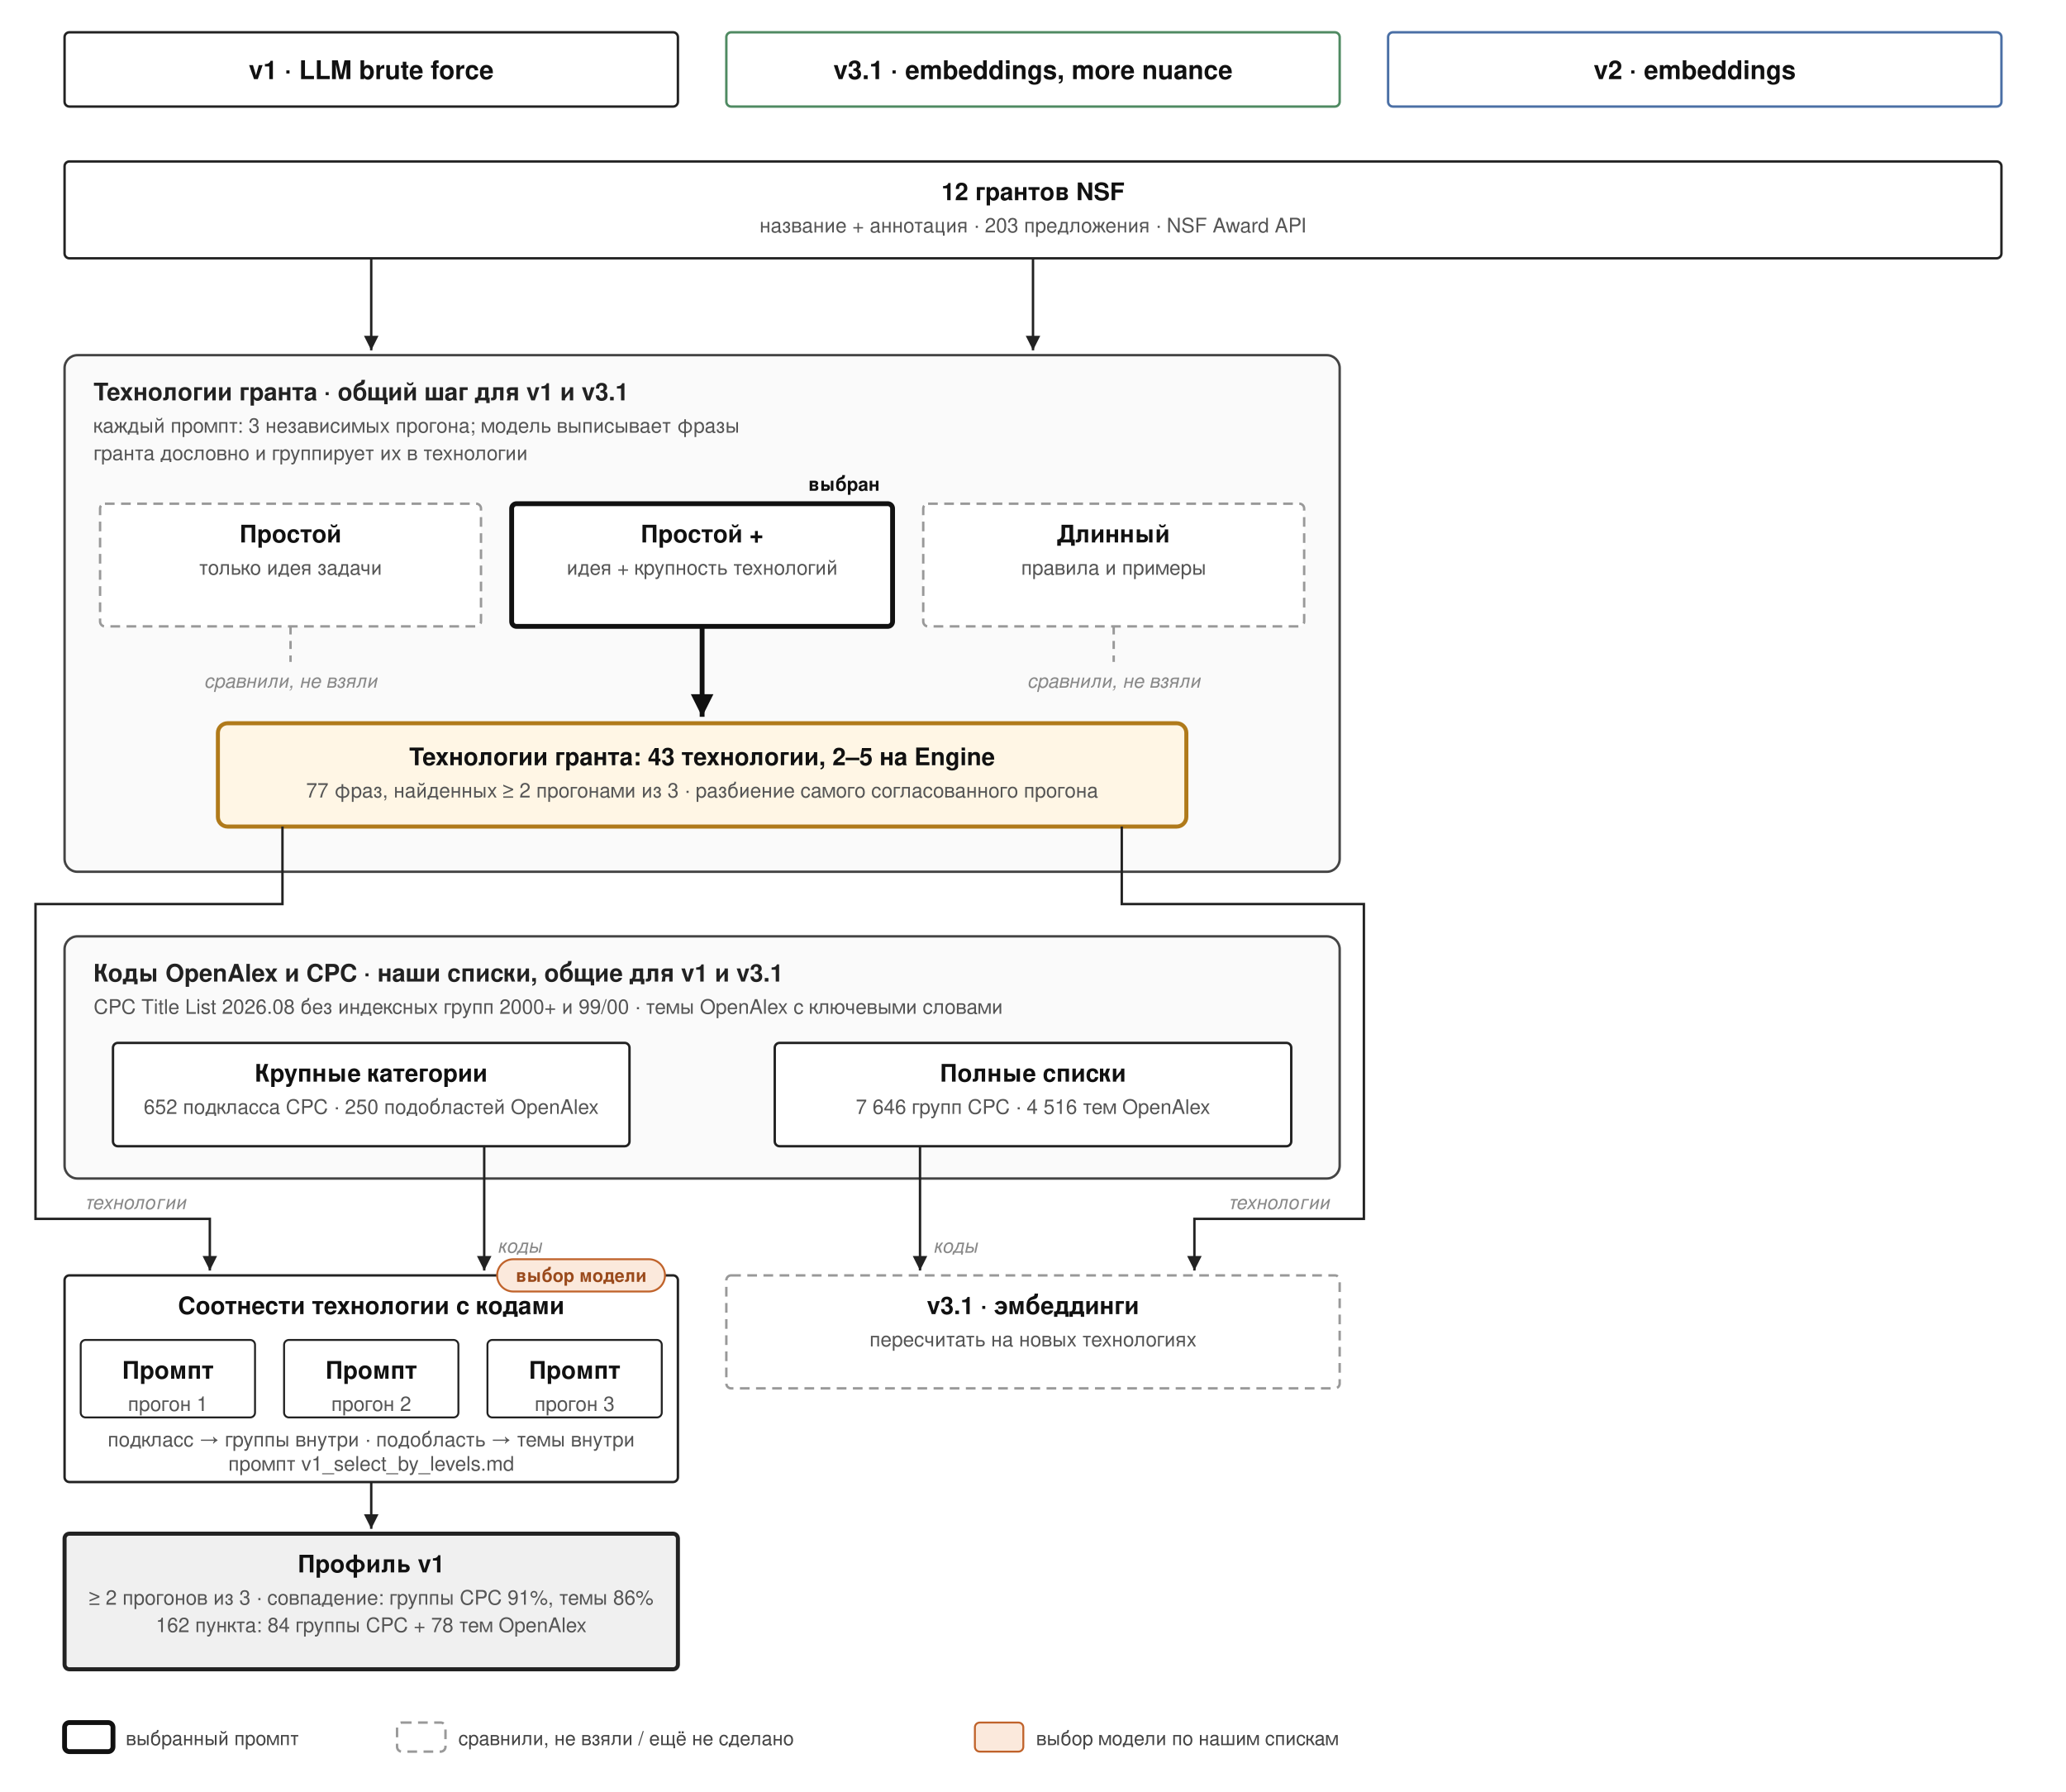
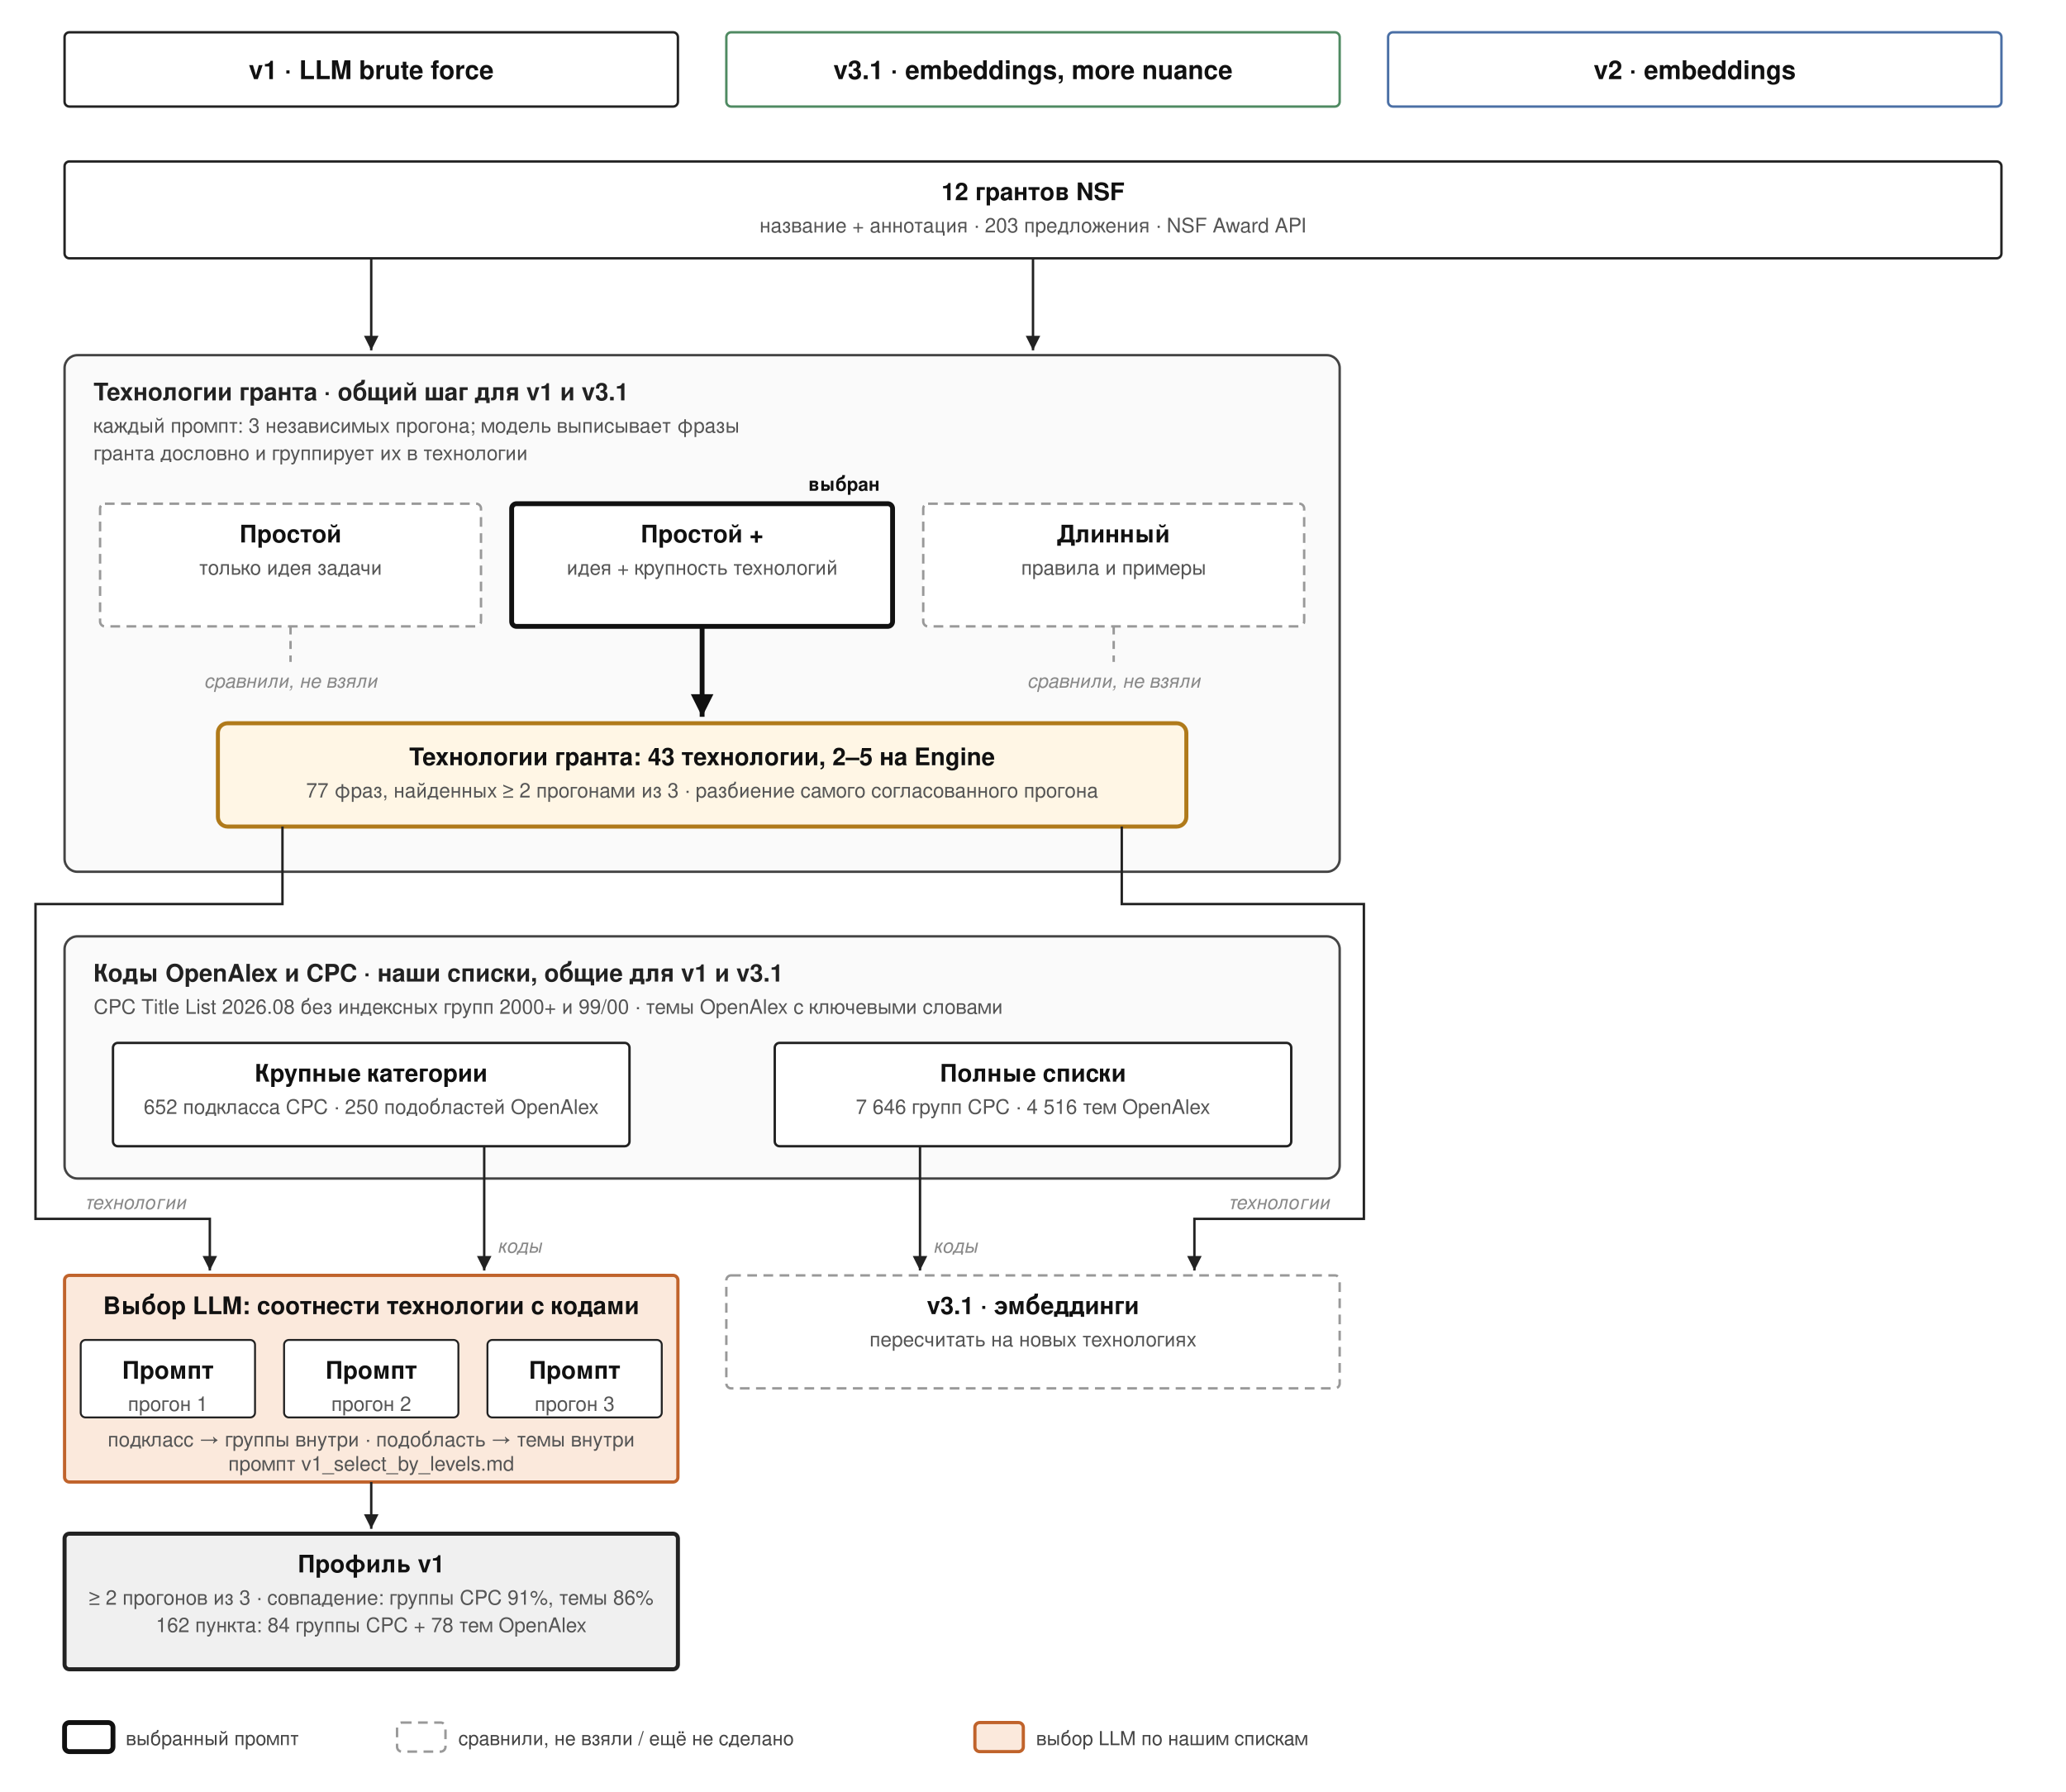
<svg xmlns="http://www.w3.org/2000/svg" viewBox="0 0 1280 1110" width="1280" height="1110">
  <defs>
    <marker id="a" viewBox="0 0 10 10" refX="10" refY="5" markerWidth="9" markerHeight="9" markerUnits="userSpaceOnUse" orient="auto">
      <path d="M0,0 L10,5 L0,10 z" fill="#222" />
    </marker>
    <marker id="A" viewBox="0 0 10 10" refX="10" refY="5" markerWidth="14" markerHeight="14" markerUnits="userSpaceOnUse" orient="auto">
      <path d="M0,0 L10,5 L0,10 z" fill="#111" />
    </marker>
    <style>
text { font-family: Helvetica, Arial, "DejaVu Sans", sans-serif; }
.box { fill: #fff; stroke: #222; stroke-width: 1.5; }
.v2 { fill: #e3ecf9; stroke: #4a6fa5; stroke-width: 1.5; }
.head { fill: #fff; stroke: #222; stroke-width: 1.5; }
.h2 { stroke: #4a6fa5; } .h3 { stroke: #4f8a62; }
.common { fill: #fafafa; stroke: #444; stroke-width: 1.5; }
.pr { fill: #fff; stroke: #999; stroke-width: 1.5; stroke-dasharray: 6 4; }
.chosen { fill: #fff; stroke: #111; stroke-width: 3; }
.tech { fill: #fff6e5; stroke: #b07a1a; stroke-width: 2.5; }
.out1 { fill: #f0f0f0; stroke: #222; stroke-width: 2.5; }
.q { fill: #fff; stroke: #222; stroke-width: 1.2; }
+ .llm { fill: #fbe9dc; stroke: #c0632b; stroke-width: 2; }
.stop { fill: #fdecea; stroke: #b3261e; stroke-width: 2; }
.km { fill: #fbe9dc; stroke: #c0632b; stroke-width: 1.2; }
.kmt { font-size: 11px; font-weight: 700; fill: #9a4a1c; text-anchor: middle; }
.th { font-size: 16px; font-weight: 700; fill: #111; text-anchor: middle; }
.t { font-size: 15px; font-weight: 700; fill: #111; text-anchor: middle; }
.stopt { font-size: 15px; font-weight: 700; fill: #b3261e; text-anchor: middle; }
.s { font-size: 12.5px; fill: #555; text-anchor: middle; }
.bt { font-size: 15px; font-weight: 700; fill: #222; }
.bs { font-size: 12.5px; fill: #555; }
.note { font-size: 12px; font-style: italic; fill: #888; text-anchor: middle; }
.tag { font-size: 11.5px; font-weight: 700; fill: #111; text-anchor: end; }
.lg { font-size: 12px; fill: #444; }
.ln { fill: none; stroke: #222; stroke-width: 1.5; }
.LN { fill: none; stroke: #111; stroke-width: 3; }
.dl { fill: none; stroke: #999; stroke-width: 1.5; stroke-dasharray: 5 4; }
</style>
  </defs>
  <rect width="100%" height="100%" fill="#fff" />
  <rect class="head h1" x="40" y="20" width="380" height="46" rx="3" />
  <text class="th" x="230.0" y="49">v1 · LLM brute force</text>
  <rect class="head h3" x="450" y="20" width="380" height="46" rx="3" />
  <text class="th" x="640.0" y="49">v3.1 · embeddings, more nuance</text>
  <rect class="head h2" x="860" y="20" width="380" height="46" rx="3" />
  <text class="th" x="1050.0" y="49">v2 · embeddings</text>
  <rect class="box" x="40" y="100" width="1200" height="60" rx="3" />
  <text class="t" x="640.0" y="124">12 грантов NSF</text>
  <text class="s" x="640.0" y="144">название + аннотация · 203 предложения · NSF Award API</text>
  <path class="ln" d="M230.0,160 V217" marker-end="url(#a)" />
  <path class="ln" d="M640.0,160 V217" marker-end="url(#a)" />
  <rect class="common" x="40" y="220" width="790" height="320" rx="8" />
  <text class="bt" x="58" y="248">Технологии гранта · общий шаг для v1 и v3.1</text>
  <text class="bs" x="58" y="268">каждый промпт: 3 независимых прогона; модель выписывает фразы</text>
  <text class="bs" x="58" y="285">гранта дословно и группирует их в технологии</text>
  <rect class="pr" x="62.0" y="312" width="236" height="76" rx="3" />
  <text class="t" x="180.0" y="336">Простой</text>
  <text class="s" x="180.0" y="356">только идея задачи</text>
  <rect class="chosen" x="317.0" y="312" width="236" height="76" rx="3" />
  <text class="t" x="435.0" y="336">Простой +</text>
  <text class="s" x="435.0" y="356">идея + крупность технологий</text>
  <rect class="pr" x="572.0" y="312" width="236" height="76" rx="3" />
  <text class="t" x="690.0" y="336">Длинный</text>
  <text class="s" x="690.0" y="356">правила и примеры</text>
  <text class="tag" x="545.0" y="304">выбран</text>
  <path class="LN" d="M435.0,388 V444" marker-end="url(#A)" />
  <path class="dl" d="M180.0,388 V410" />
  <text class="note" x="180.0" y="426">сравнили, не взяли</text>
  <path class="dl" d="M690.0,388 V410" />
  <text class="note" x="690.0" y="426">сравнили, не взяли</text>
  <rect class="tech" x="135.0" y="448" width="600" height="64" rx="6" />
  <text class="t" x="435.0" y="474">Технологии гранта: 43 технологии, 2–5 на Engine</text>
  <text class="s" x="435.0" y="494">77 фраз, найденных ≥ 2 прогонами из 3 · разбиение самого согласованного прогона</text>
  <rect class="common" x="40" y="580" width="790" height="150" rx="8" />
  <text class="bt" x="58" y="608">Коды OpenAlex и CPC · наши списки, общие для v1 и v3.1</text>
  <text class="bs" x="58" y="628">CPC Title List 2026.08 без индексных групп 2000+ и 99/00 · темы OpenAlex с ключевыми словами</text>
  <rect class="box" x="70.0" y="646" width="320" height="64" rx="3" />
  <text class="t" x="230.0" y="670">Крупные категории</text>
  <text class="s" x="230.0" y="690">652 подкласса CPC · 250 подобластей OpenAlex</text>
  <rect class="box" x="480.0" y="646" width="320" height="64" rx="3" />
  <text class="t" x="640.0" y="670">Полные списки</text>
  <text class="s" x="640.0" y="690">7 646 групп CPC · 4 516 тем OpenAlex</text>
  <path class="ln" d="M175.0,512 V560 H22 V755 H130.0 V787" marker-end="url(#a)" />
  <path class="ln" d="M695.0,512 V560 H845 V755 H740.0 V787" marker-end="url(#a)" />
  <text class="note" x="84.0" y="749">технологии</text>
  <text class="note" x="792.5" y="749">технологии</text>
  <path class="ln" d="M300.0,710 V787" marker-end="url(#a)" />
  <text class="note" x="322.0" y="776">коды</text>
  <path class="ln" d="M570.0,710 V787" marker-end="url(#a)" />
  <text class="note" x="592.0" y="776">коды</text>
-   <rect class="box" x="40" y="790" width="380" height="128" rx="3" />
-   <text class="t" x="230.0" y="814">Соотнести технологии с кодами</text>
+   <rect class="llm" x="40" y="790" width="380" height="128" rx="3" />
+   <text class="t" x="230.0" y="814">Выбор LLM: соотнести технологии с кодами</text>
  <rect class="q" x="50.0" y="830" width="108" height="48" rx="3" />
  <text class="t" x="104.0" y="854">Промпт</text>
  <text class="s" x="104.0" y="874">прогон 1</text>
  <rect class="q" x="176.0" y="830" width="108" height="48" rx="3" />
  <text class="t" x="230.0" y="854">Промпт</text>
  <text class="s" x="230.0" y="874">прогон 2</text>
  <rect class="q" x="302.0" y="830" width="108" height="48" rx="3" />
  <text class="t" x="356.0" y="854">Промпт</text>
  <text class="s" x="356.0" y="874">прогон 3</text>
  <text class="s" x="230.0" y="896">подкласс → группы внутри · подобласть → темы внутри</text>
  <text class="s" x="230.0" y="911">промпт v1_select_by_levels.md</text>
-   <rect class="km" x="308" y="780" width="104" height="20" rx="10" />
-   <text class="kmt" x="360" y="794">выбор модели</text>
  <path class="ln" d="M230.0,918 V947" marker-end="url(#a)" />
  <rect class="out1" x="40" y="950" width="380" height="84" rx="3" />
  <text class="t" x="230.0" y="974">Профиль v1</text>
  <text class="s" x="230.0" y="994">≥ 2 прогонов из 3 · совпадение: группы CPC 91%, темы 86%</text>
  <text class="s" x="230.0" y="1011">162 пункта: 84 группы CPC + 78 тем OpenAlex</text>
  <rect class="pr" x="450" y="790" width="380" height="70" rx="3" />
  <text class="t" x="640.0" y="814">v3.1 · эмбеддинги</text>
  <text class="s" x="640.0" y="834">пересчитать на новых технологиях</text>
  <rect class="chosen" x="40" y="1067" width="30" height="18" rx="3" />
  <text class="lg" x="78" y="1081">выбранный промпт</text>
  <rect class="pr" x="246" y="1067" width="30" height="18" rx="3" />
  <text class="lg" x="284" y="1081">сравнили, не взяли / ещё не сделано</text>
-   <rect class="km" x="604" y="1067" width="30" height="18" rx="3" />
-   <text class="lg" x="642" y="1081">выбор модели по нашим спискам</text>
+   <rect class="llm" x="604" y="1067" width="30" height="18" rx="3" />
+   <text class="lg" x="642" y="1081">выбор LLM по нашим спискам</text>
</svg>
